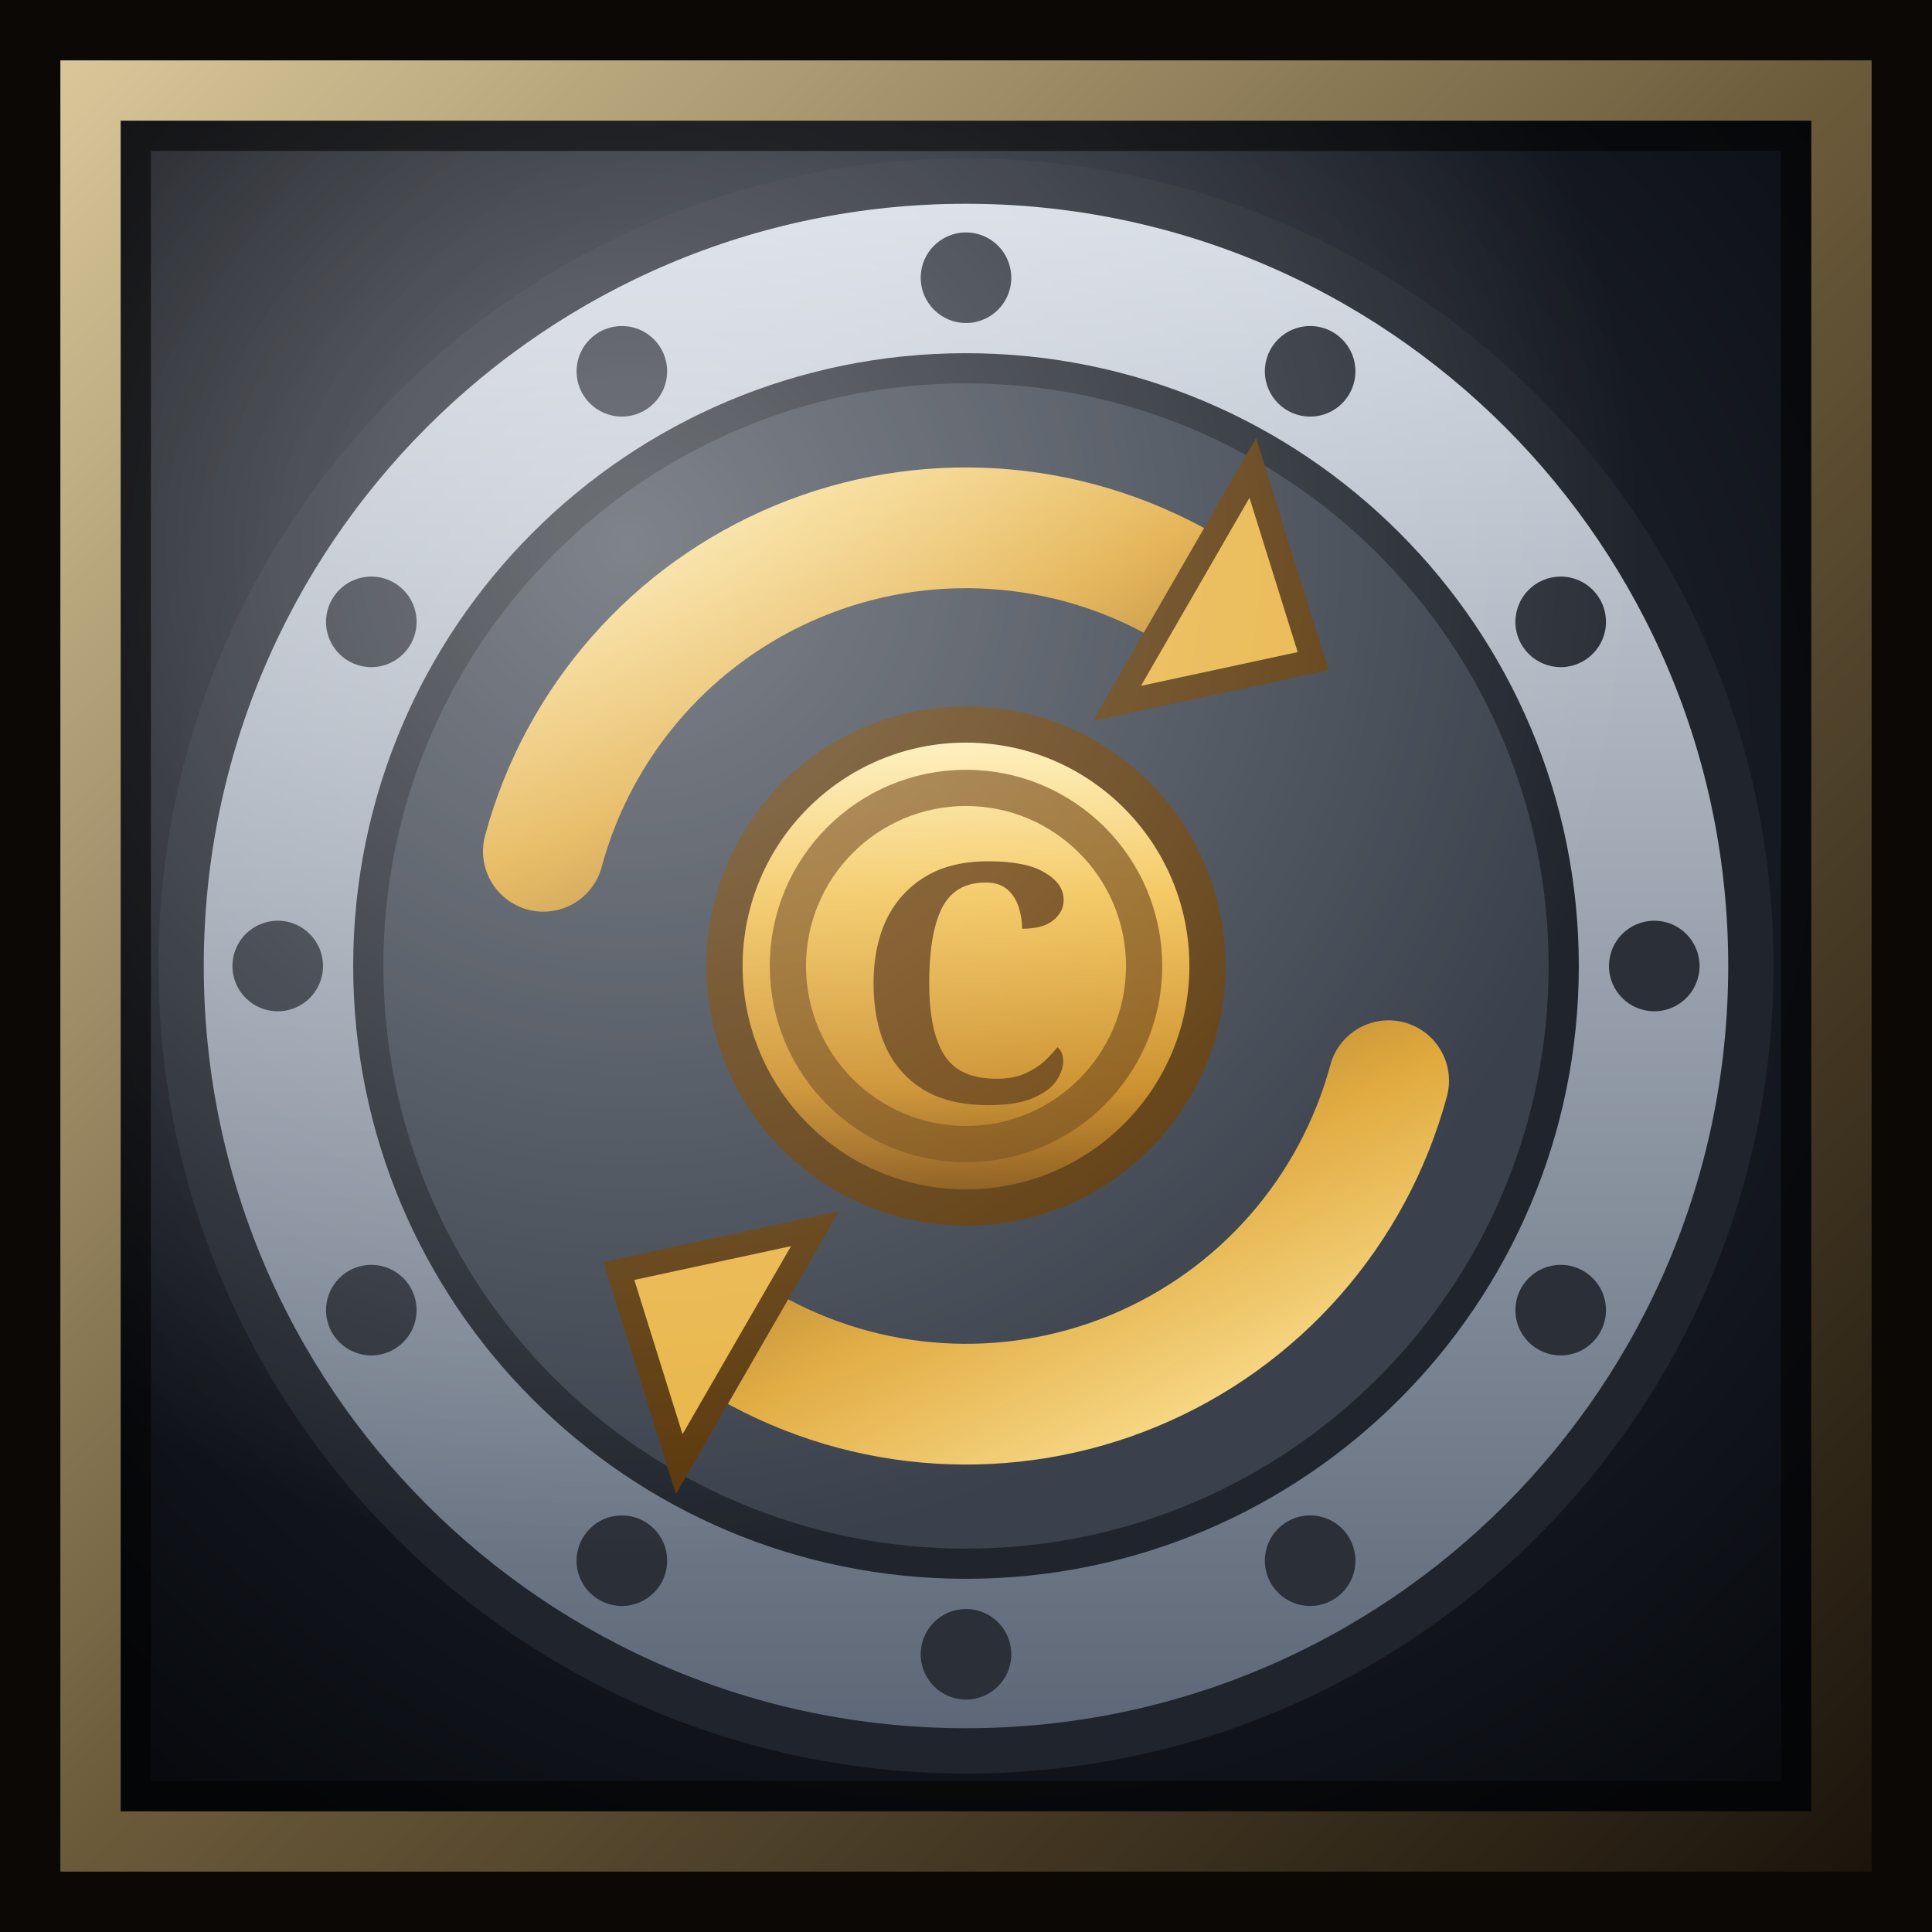
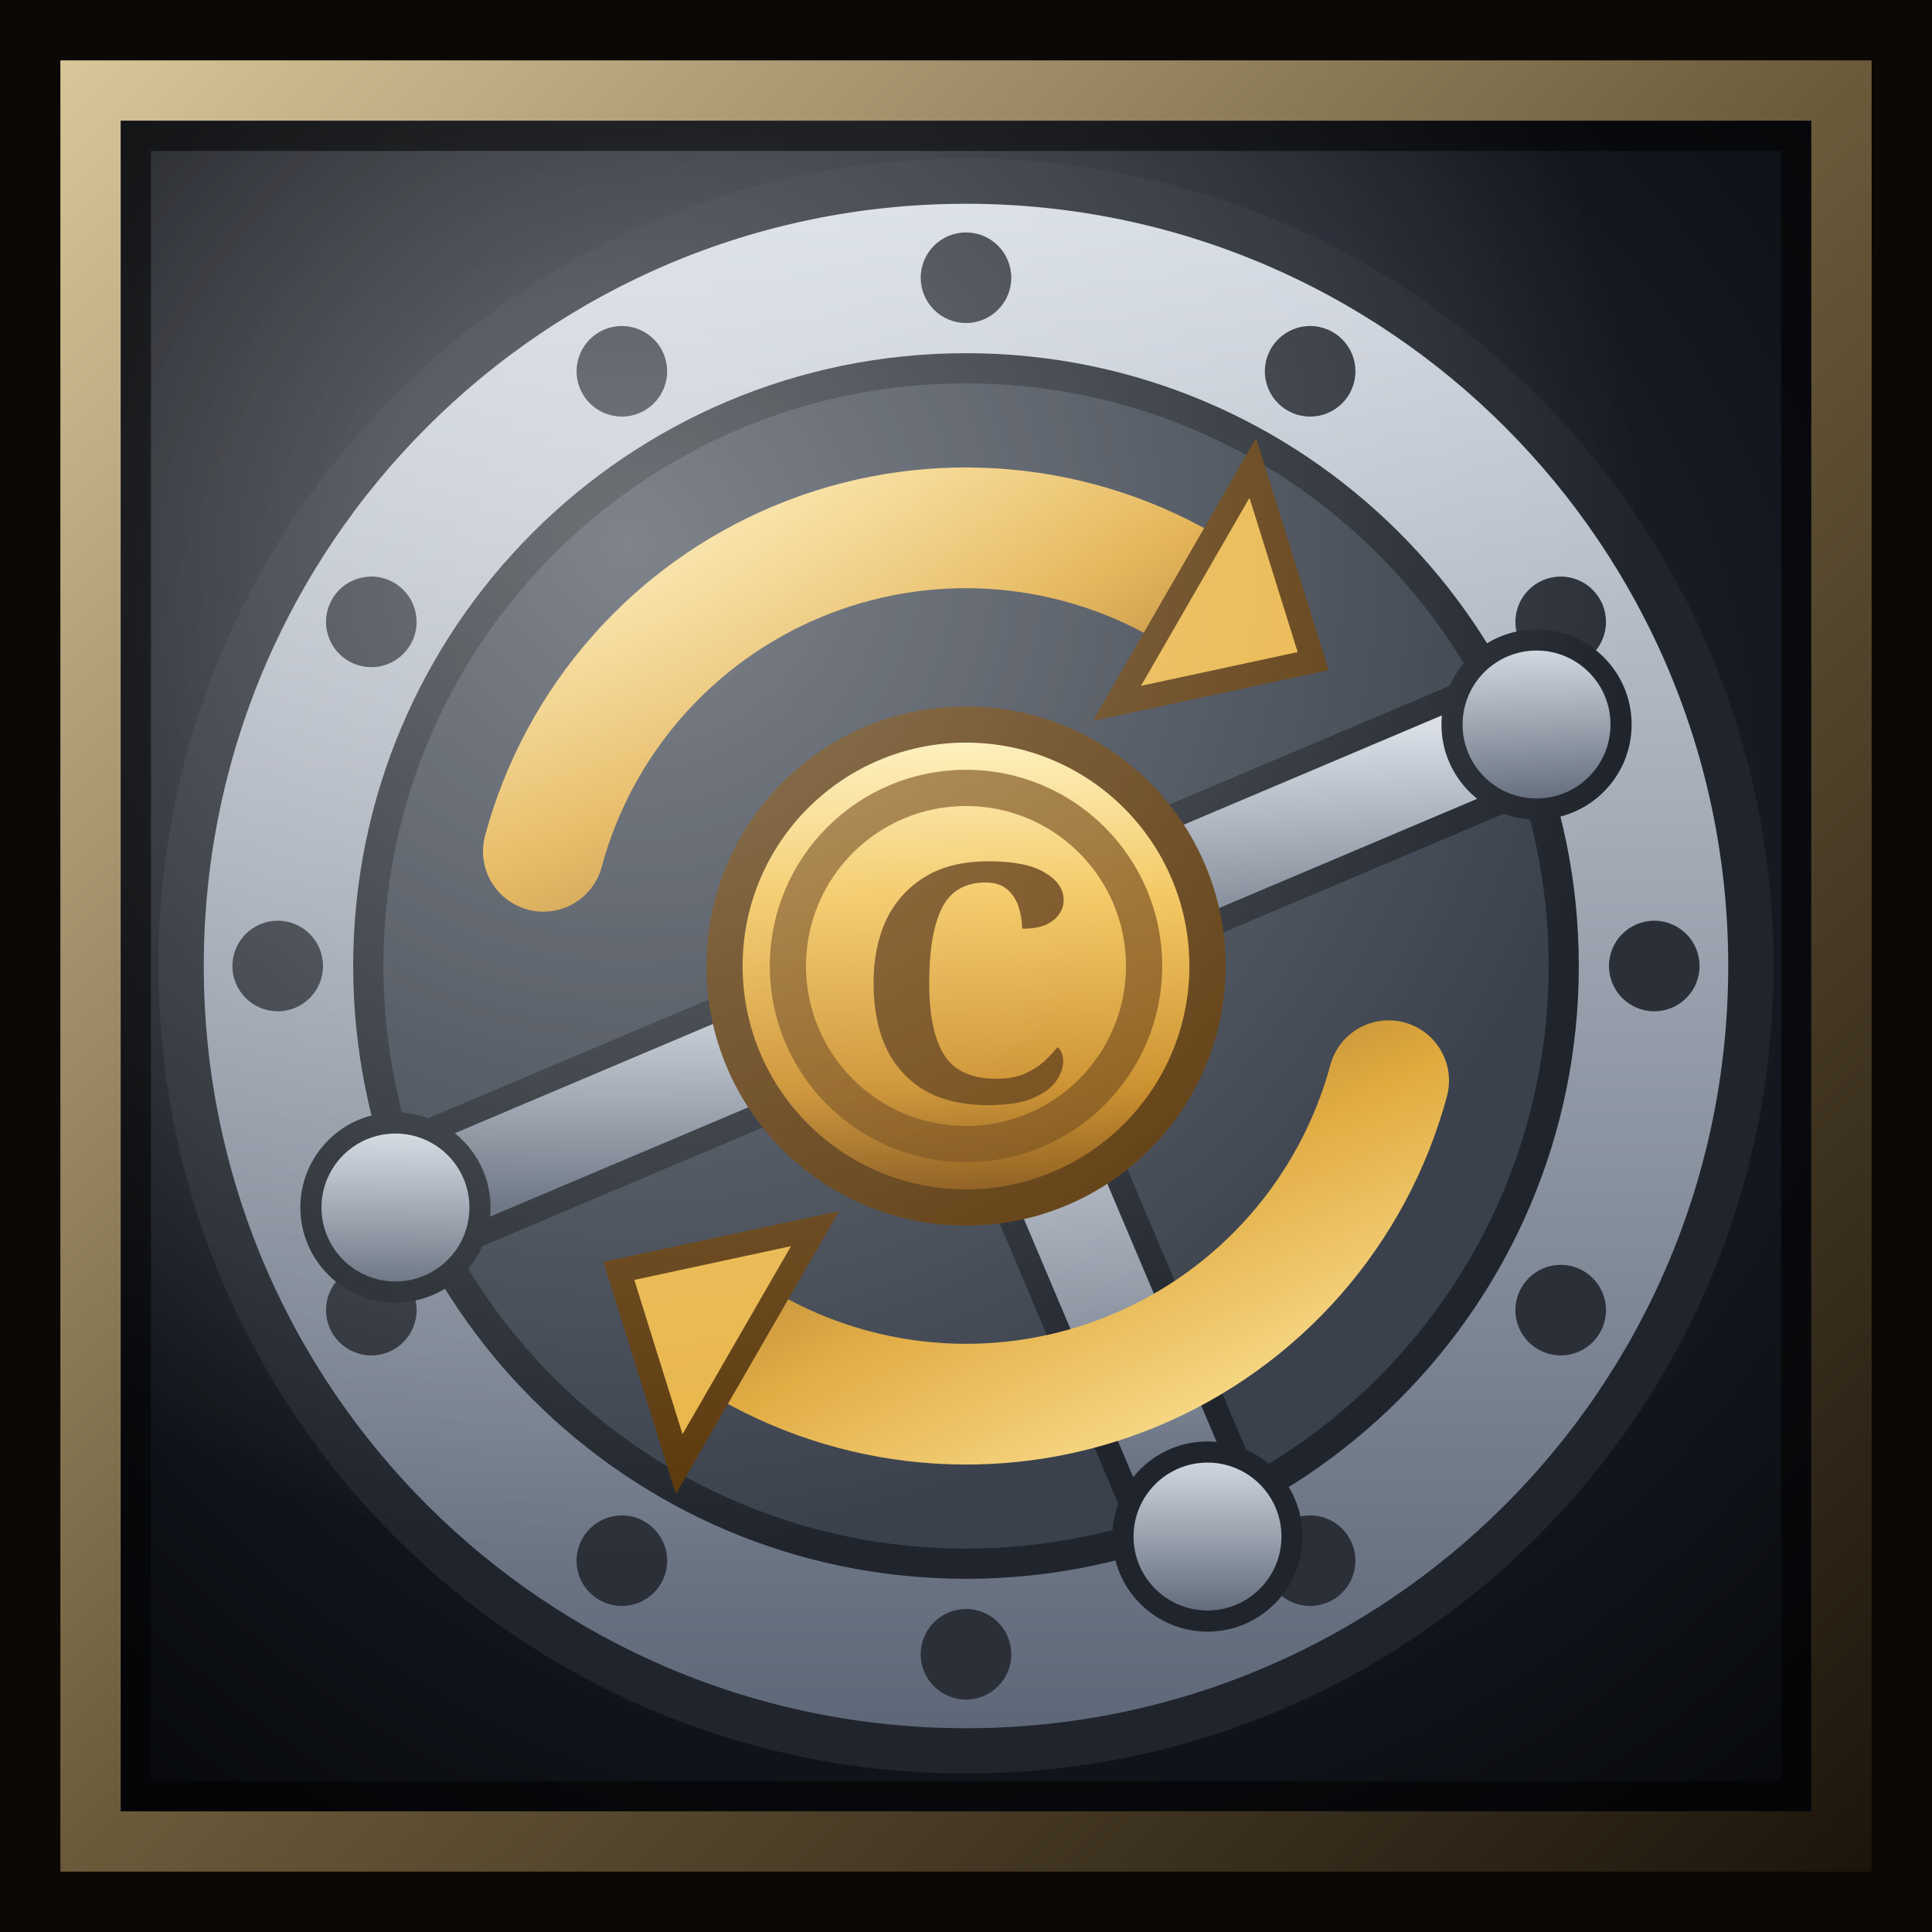
<svg xmlns="http://www.w3.org/2000/svg" viewBox="0 0 64 64">
  <defs>
    <linearGradient id="gold" x1="0" y1="0" x2="0" y2="1">
      <stop offset="0" stop-color="#fff1b8" />
      <stop offset=".35" stop-color="#f2c14e" />
      <stop offset=".75" stop-color="#c8871c" />
      <stop offset="1" stop-color="#7a4a0c" />
    </linearGradient>
    <linearGradient id="goldH" x1="0" y1="0" x2="1" y2="1">
      <stop offset="0" stop-color="#ffe9a0" />
      <stop offset=".5" stop-color="#e0a83a" />
      <stop offset="1" stop-color="#8a560f" />
    </linearGradient>
    <linearGradient id="bevel" x1="0" y1="0" x2="1" y2="1">
      <stop offset="0" stop-color="#d9c79a" />
      <stop offset=".5" stop-color="#6b5a3a" />
      <stop offset="1" stop-color="#1c150c" />
    </linearGradient>
    <linearGradient id="wax" x1="0" y1="0" x2="0" y2="1">
      <stop offset="0" stop-color="#e2574a" />
      <stop offset="1" stop-color="#7d1a14" />
    </linearGradient>
    <linearGradient id="leather" x1="0" y1="0" x2="0" y2="1">
      <stop offset="0" stop-color="#a9683a" />
      <stop offset="1" stop-color="#4a2712" />
    </linearGradient>
    <linearGradient id="wood" x1="0" y1="0" x2="0" y2="1">
      <stop offset="0" stop-color="#8a5a32" />
      <stop offset="1" stop-color="#3b2312" />
    </linearGradient>
    <linearGradient id="paper" x1="0" y1="0" x2="0" y2="1">
      <stop offset="0" stop-color="#f4e6c2" />
      <stop offset="1" stop-color="#c9ad74" />
    </linearGradient>
    <linearGradient id="steel" x1="0" y1="0" x2="0" y2="1">
      <stop offset="0" stop-color="#d7dde6" />
      <stop offset="1" stop-color="#5b6575" />
    </linearGradient>
    <radialGradient id="shine" cx=".3" cy=".25" r=".6">
      <stop offset="0" stop-color="#fff" stop-opacity=".35" />
      <stop offset="1" stop-color="#fff" stop-opacity="0" />
    </radialGradient>
  </defs>
  <radialGradient id="bg" cx=".5" cy=".4" r=".75">
    <stop offset="0" stop-color="#2c3342" />
    <stop offset="1" stop-color="#080a0e" />
  </radialGradient>
  <rect width="64" height="64" fill="#0b0805" />
  <rect x="2" y="2" width="60" height="60" fill="url(#bevel)" />
  <rect x="4" y="4" width="56" height="56" fill="url(#bg)" />
  <circle cx="32" cy="32" r="26" fill="url(#steel)" stroke="#20252d" stroke-width="1.5" />
  <circle cx="54.8" cy="32.0" r="1.5" fill="#2a2f38" />
  <circle cx="51.7" cy="43.4" r="1.5" fill="#2a2f38" />
  <circle cx="43.4" cy="51.7" r="1.5" fill="#2a2f38" />
  <circle cx="32.0" cy="54.8" r="1.5" fill="#2a2f38" />
  <circle cx="20.6" cy="51.7" r="1.5" fill="#2a2f38" />
  <circle cx="12.3" cy="43.4" r="1.5" fill="#2a2f38" />
  <circle cx="9.2" cy="32.0" r="1.5" fill="#2a2f38" />
  <circle cx="12.3" cy="20.6" r="1.5" fill="#2a2f38" />
  <circle cx="20.6" cy="12.3" r="1.5" fill="#2a2f38" />
  <circle cx="32.0" cy="9.2" r="1.5" fill="#2a2f38" />
  <circle cx="43.4" cy="12.3" r="1.5" fill="#2a2f38" />
  <circle cx="51.7" cy="20.6" r="1.5" fill="#2a2f38" />
  <circle cx="32" cy="32" r="19.8" fill="#3a414c" stroke="#20252d" stroke-width="1" />
+   <line x1="32" y1="32" x2="13.1" y2="40.0" stroke="#20252d" stroke-width="4.6" stroke-linecap="round" />
+   <line x1="32" y1="32" x2="13.1" y2="40.0" stroke="url(#steel)" stroke-width="3" stroke-linecap="round" />
+   <circle cx="13.1" cy="40.0" r="2.8" fill="url(#steel)" stroke="#20252d" stroke-width=".7" />
+   <line x1="32" y1="32" x2="50.9" y2="24.0" stroke="#20252d" stroke-width="4.6" stroke-linecap="round" />
+   <line x1="32" y1="32" x2="50.9" y2="24.0" stroke="url(#steel)" stroke-width="3" stroke-linecap="round" />
+   <circle cx="50.9" cy="24.0" r="2.8" fill="url(#steel)" stroke="#20252d" stroke-width=".7" />
+   <line x1="32" y1="32" x2="40.0" y2="50.9" stroke="#20252d" stroke-width="4.6" stroke-linecap="round" />
+   <line x1="32" y1="32" x2="40.0" y2="50.9" stroke="url(#steel)" stroke-width="3" stroke-linecap="round" />
+   <circle cx="40.0" cy="50.9" r="2.8" fill="url(#steel)" stroke="#20252d" stroke-width=".7" />
  <g transform="rotate(0 32 32)">
    <path d="M18.0 28.2 A14.5 14.5 0 0 1 39.2 19.4" fill="none" stroke="url(#goldH)" stroke-width="4" stroke-linecap="round" />
    <polygon points="43.5,21.9 41.5,15.5 37.0,23.3" fill="#e8b445" stroke="#5a3608" stroke-width=".8" />
  </g>
  <g transform="rotate(180 32 32)">
    <path d="M18.0 28.2 A14.5 14.5 0 0 1 39.2 19.4" fill="none" stroke="url(#goldH)" stroke-width="4" stroke-linecap="round" />
    <polygon points="43.5,21.9 41.5,15.5 37.0,23.3" fill="#e8b445" stroke="#5a3608" stroke-width=".8" />
  </g>
  <circle cx="32" cy="32" r="8" fill="url(#gold)" stroke="#5a3608" stroke-width="1.2" />
  <circle cx="32" cy="32" r="5.9" fill="none" stroke="#7a4a0c" stroke-width="1.2" stroke-opacity=".8" />
  <text x="32" y="36.5" font-family="Georgia,serif" font-weight="bold" font-size="11" text-anchor="middle" fill="#6b3f08">C</text>
  <rect x="4" y="4" width="56" height="56" fill="url(#shine)" />
  <rect x="4.5" y="4.5" width="55" height="55" fill="none" stroke="#000" stroke-opacity=".55" stroke-width="1" />
</svg>
